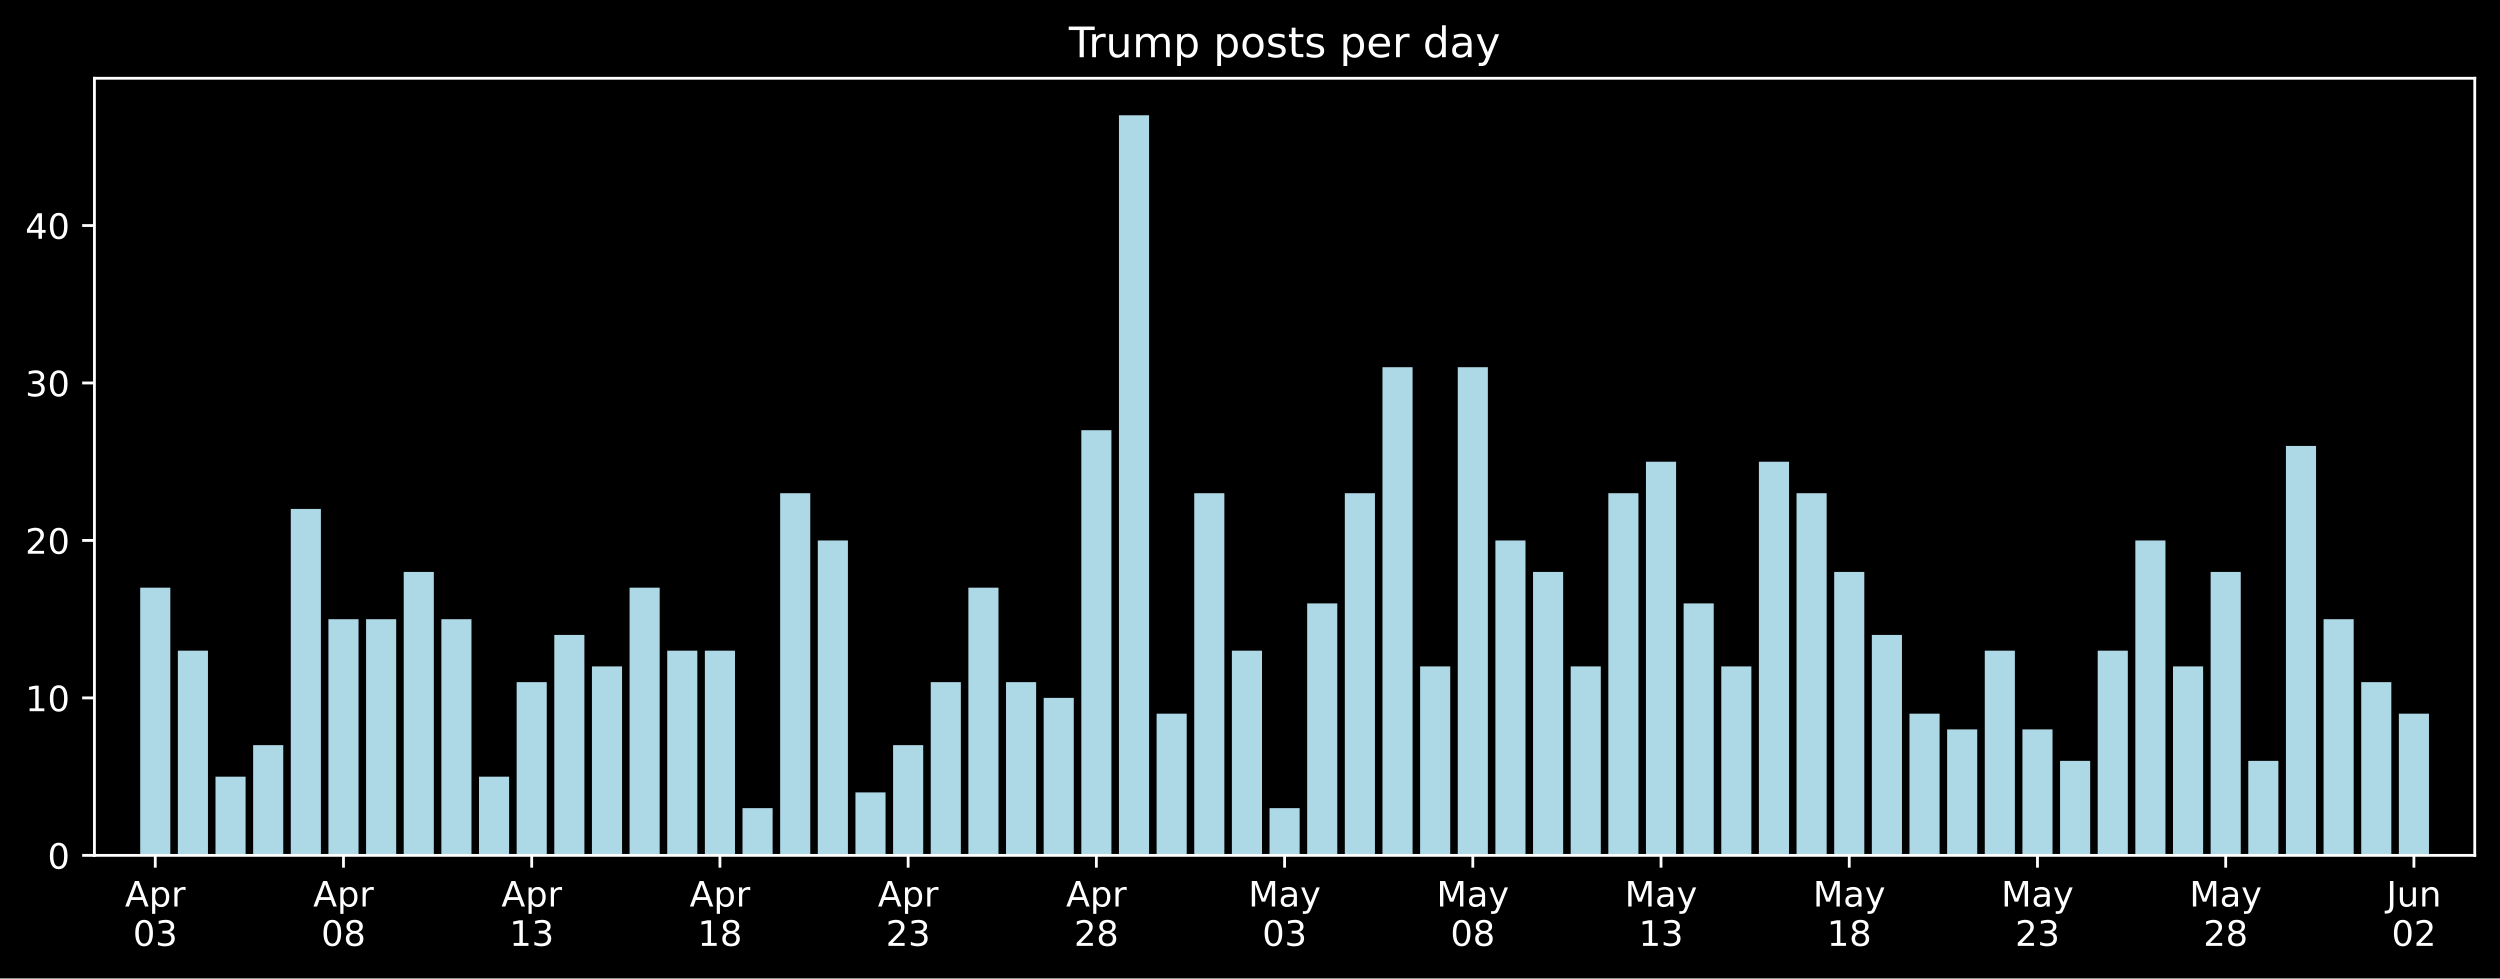
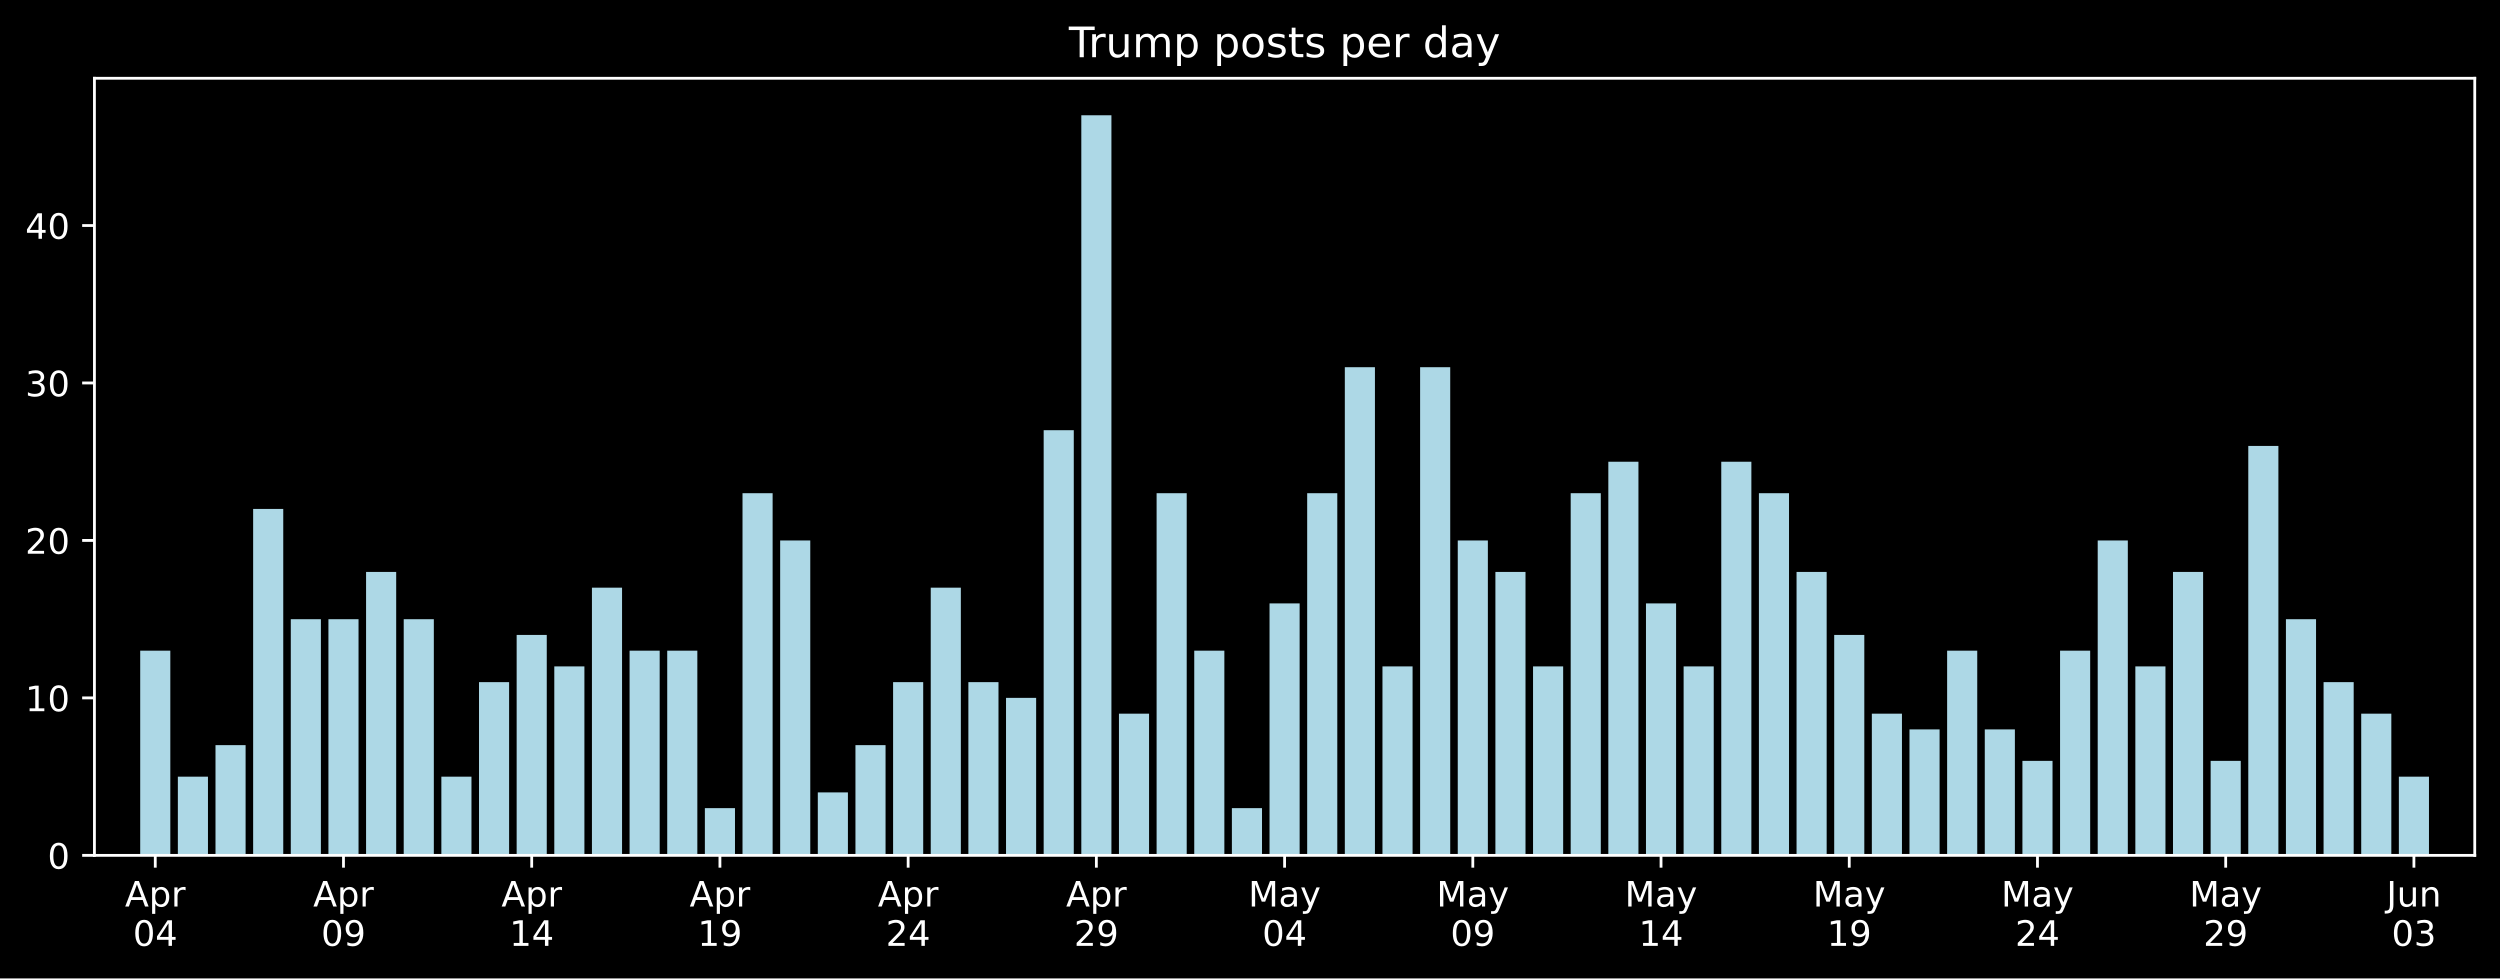
<svg xmlns="http://www.w3.org/2000/svg" xmlns:xlink="http://www.w3.org/1999/xlink" width="712.835pt" height="278.97pt" viewBox="0 0 712.835 278.97" version="1.1">
  <defs>
    <style type="text/css">*{stroke-linejoin: round; stroke-linecap: butt}</style>
  </defs>
  <g id="figure_1">
    <g id="patch_1">
      <path d="M 0 278.97  L 712.835 278.97  L 712.835 0  L 0 0  z " />
    </g>
    <g id="axes_1">
      <g id="patch_2">
        <path d="M 26.925 243.894  L 705.635 243.894  L 705.635 22.318  L 26.925 22.318  z " />
      </g>
      <g id="patch_3">
-         <path d="M 39.977 243.894  L 48.564 243.894  L 48.564 167.566  L 39.977 167.566  z " clip-path="url(#p689414c36e)" style="fill: #add8e6" />
+         <path d="M 39.977 243.894  L 48.564 243.894  L 48.564 185.526  L 39.977 185.526  z " clip-path="url(#p6c04138fc2)" style="fill: #add8e6" />
      </g>
      <g id="patch_4">
-         <path d="M 50.711 243.894  L 59.298 243.894  L 59.298 185.526  L 50.711 185.526  z " clip-path="url(#p689414c36e)" style="fill: #add8e6" />
+         <path d="M 50.711 243.894  L 59.298 243.894  L 59.298 221.445  L 50.711 221.445  z " clip-path="url(#p6c04138fc2)" style="fill: #add8e6" />
      </g>
      <g id="patch_5">
-         <path d="M 61.444 243.894  L 70.031 243.894  L 70.031 221.445  L 61.444 221.445  z " clip-path="url(#p689414c36e)" style="fill: #add8e6" />
+         <path d="M 61.444 243.894  L 70.031 243.894  L 70.031 212.465  L 61.444 212.465  z " clip-path="url(#p6c04138fc2)" style="fill: #add8e6" />
      </g>
      <g id="patch_6">
-         <path d="M 72.178 243.894  L 80.765 243.894  L 80.765 212.465  L 72.178 212.465  z " clip-path="url(#p689414c36e)" style="fill: #add8e6" />
+         <path d="M 72.178 243.894  L 80.765 243.894  L 80.765 145.117  L 72.178 145.117  z " clip-path="url(#p6c04138fc2)" style="fill: #add8e6" />
      </g>
      <g id="patch_7">
-         <path d="M 82.912 243.894  L 91.499 243.894  L 91.499 145.117  L 82.912 145.117  z " clip-path="url(#p689414c36e)" style="fill: #add8e6" />
+         <path d="M 82.912 243.894  L 91.499 243.894  L 91.499 176.546  L 82.912 176.546  z " clip-path="url(#p6c04138fc2)" style="fill: #add8e6" />
      </g>
      <g id="patch_8">
-         <path d="M 93.645 243.894  L 102.232 243.894  L 102.232 176.546  L 93.645 176.546  z " clip-path="url(#p689414c36e)" style="fill: #add8e6" />
+         <path d="M 93.645 243.894  L 102.232 243.894  L 102.232 176.546  L 93.645 176.546  z " clip-path="url(#p6c04138fc2)" style="fill: #add8e6" />
      </g>
      <g id="patch_9">
-         <path d="M 104.379 243.894  L 112.966 243.894  L 112.966 176.546  L 104.379 176.546  z " clip-path="url(#p689414c36e)" style="fill: #add8e6" />
+         <path d="M 104.379 243.894  L 112.966 243.894  L 112.966 163.076  L 104.379 163.076  z " clip-path="url(#p6c04138fc2)" style="fill: #add8e6" />
      </g>
      <g id="patch_10">
-         <path d="M 115.113 243.894  L 123.7 243.894  L 123.7 163.076  L 115.113 163.076  z " clip-path="url(#p689414c36e)" style="fill: #add8e6" />
+         <path d="M 115.113 243.894  L 123.7 243.894  L 123.7 176.546  L 115.113 176.546  z " clip-path="url(#p6c04138fc2)" style="fill: #add8e6" />
      </g>
      <g id="patch_11">
-         <path d="M 125.846 243.894  L 134.433 243.894  L 134.433 176.546  L 125.846 176.546  z " clip-path="url(#p689414c36e)" style="fill: #add8e6" />
+         <path d="M 125.846 243.894  L 134.433 243.894  L 134.433 221.445  L 125.846 221.445  z " clip-path="url(#p6c04138fc2)" style="fill: #add8e6" />
      </g>
      <g id="patch_12">
-         <path d="M 136.58 243.894  L 145.167 243.894  L 145.167 221.445  L 136.58 221.445  z " clip-path="url(#p689414c36e)" style="fill: #add8e6" />
+         <path d="M 136.58 243.894  L 145.167 243.894  L 145.167 194.505  L 136.58 194.505  z " clip-path="url(#p6c04138fc2)" style="fill: #add8e6" />
      </g>
      <g id="patch_13">
-         <path d="M 147.314 243.894  L 155.901 243.894  L 155.901 194.505  L 147.314 194.505  z " clip-path="url(#p689414c36e)" style="fill: #add8e6" />
+         <path d="M 147.314 243.894  L 155.901 243.894  L 155.901 181.036  L 147.314 181.036  z " clip-path="url(#p6c04138fc2)" style="fill: #add8e6" />
      </g>
      <g id="patch_14">
-         <path d="M 158.047 243.894  L 166.634 243.894  L 166.634 181.036  L 158.047 181.036  z " clip-path="url(#p689414c36e)" style="fill: #add8e6" />
+         <path d="M 158.047 243.894  L 166.634 243.894  L 166.634 190.015  L 158.047 190.015  z " clip-path="url(#p6c04138fc2)" style="fill: #add8e6" />
      </g>
      <g id="patch_15">
-         <path d="M 168.781 243.894  L 177.368 243.894  L 177.368 190.015  L 168.781 190.015  z " clip-path="url(#p689414c36e)" style="fill: #add8e6" />
+         <path d="M 168.781 243.894  L 177.368 243.894  L 177.368 167.566  L 168.781 167.566  z " clip-path="url(#p6c04138fc2)" style="fill: #add8e6" />
      </g>
      <g id="patch_16">
-         <path d="M 179.515 243.894  L 188.101 243.894  L 188.101 167.566  L 179.515 167.566  z " clip-path="url(#p689414c36e)" style="fill: #add8e6" />
+         <path d="M 179.515 243.894  L 188.101 243.894  L 188.101 185.526  L 179.515 185.526  z " clip-path="url(#p6c04138fc2)" style="fill: #add8e6" />
      </g>
      <g id="patch_17">
-         <path d="M 190.248 243.894  L 198.835 243.894  L 198.835 185.526  L 190.248 185.526  z " clip-path="url(#p689414c36e)" style="fill: #add8e6" />
+         <path d="M 190.248 243.894  L 198.835 243.894  L 198.835 185.526  L 190.248 185.526  z " clip-path="url(#p6c04138fc2)" style="fill: #add8e6" />
      </g>
      <g id="patch_18">
-         <path d="M 200.982 243.894  L 209.569 243.894  L 209.569 185.526  L 200.982 185.526  z " clip-path="url(#p689414c36e)" style="fill: #add8e6" />
+         <path d="M 200.982 243.894  L 209.569 243.894  L 209.569 230.424  L 200.982 230.424  z " clip-path="url(#p6c04138fc2)" style="fill: #add8e6" />
      </g>
      <g id="patch_19">
-         <path d="M 211.715 243.894  L 220.302 243.894  L 220.302 230.424  L 211.715 230.424  z " clip-path="url(#p689414c36e)" style="fill: #add8e6" />
+         <path d="M 211.715 243.894  L 220.302 243.894  L 220.302 140.627  L 211.715 140.627  z " clip-path="url(#p6c04138fc2)" style="fill: #add8e6" />
      </g>
      <g id="patch_20">
-         <path d="M 222.449 243.894  L 231.036 243.894  L 231.036 140.627  L 222.449 140.627  z " clip-path="url(#p689414c36e)" style="fill: #add8e6" />
+         <path d="M 222.449 243.894  L 231.036 243.894  L 231.036 154.096  L 222.449 154.096  z " clip-path="url(#p6c04138fc2)" style="fill: #add8e6" />
      </g>
      <g id="patch_21">
-         <path d="M 233.183 243.894  L 241.77 243.894  L 241.77 154.096  L 233.183 154.096  z " clip-path="url(#p689414c36e)" style="fill: #add8e6" />
+         <path d="M 233.183 243.894  L 241.77 243.894  L 241.77 225.935  L 233.183 225.935  z " clip-path="url(#p6c04138fc2)" style="fill: #add8e6" />
      </g>
      <g id="patch_22">
-         <path d="M 243.916 243.894  L 252.503 243.894  L 252.503 225.935  L 243.916 225.935  z " clip-path="url(#p689414c36e)" style="fill: #add8e6" />
+         <path d="M 243.916 243.894  L 252.503 243.894  L 252.503 212.465  L 243.916 212.465  z " clip-path="url(#p6c04138fc2)" style="fill: #add8e6" />
      </g>
      <g id="patch_23">
-         <path d="M 254.65 243.894  L 263.237 243.894  L 263.237 212.465  L 254.65 212.465  z " clip-path="url(#p689414c36e)" style="fill: #add8e6" />
+         <path d="M 254.65 243.894  L 263.237 243.894  L 263.237 194.505  L 254.65 194.505  z " clip-path="url(#p6c04138fc2)" style="fill: #add8e6" />
      </g>
      <g id="patch_24">
-         <path d="M 265.384 243.894  L 273.971 243.894  L 273.971 194.505  L 265.384 194.505  z " clip-path="url(#p689414c36e)" style="fill: #add8e6" />
+         <path d="M 265.384 243.894  L 273.971 243.894  L 273.971 167.566  L 265.384 167.566  z " clip-path="url(#p6c04138fc2)" style="fill: #add8e6" />
      </g>
      <g id="patch_25">
-         <path d="M 276.117 243.894  L 284.704 243.894  L 284.704 167.566  L 276.117 167.566  z " clip-path="url(#p689414c36e)" style="fill: #add8e6" />
+         <path d="M 276.117 243.894  L 284.704 243.894  L 284.704 194.505  L 276.117 194.505  z " clip-path="url(#p6c04138fc2)" style="fill: #add8e6" />
      </g>
      <g id="patch_26">
-         <path d="M 286.851 243.894  L 295.438 243.894  L 295.438 194.505  L 286.851 194.505  z " clip-path="url(#p689414c36e)" style="fill: #add8e6" />
+         <path d="M 286.851 243.894  L 295.438 243.894  L 295.438 198.995  L 286.851 198.995  z " clip-path="url(#p6c04138fc2)" style="fill: #add8e6" />
      </g>
      <g id="patch_27">
-         <path d="M 297.585 243.894  L 306.172 243.894  L 306.172 198.995  L 297.585 198.995  z " clip-path="url(#p689414c36e)" style="fill: #add8e6" />
+         <path d="M 297.585 243.894  L 306.172 243.894  L 306.172 122.667  L 297.585 122.667  z " clip-path="url(#p6c04138fc2)" style="fill: #add8e6" />
      </g>
      <g id="patch_28">
-         <path d="M 308.318 243.894  L 316.905 243.894  L 316.905 122.667  L 308.318 122.667  z " clip-path="url(#p689414c36e)" style="fill: #add8e6" />
+         <path d="M 308.318 243.894  L 316.905 243.894  L 316.905 32.869  L 308.318 32.869  z " clip-path="url(#p6c04138fc2)" style="fill: #add8e6" />
      </g>
      <g id="patch_29">
-         <path d="M 319.052 243.894  L 327.639 243.894  L 327.639 32.869  L 319.052 32.869  z " clip-path="url(#p689414c36e)" style="fill: #add8e6" />
+         <path d="M 319.052 243.894  L 327.639 243.894  L 327.639 203.485  L 319.052 203.485  z " clip-path="url(#p6c04138fc2)" style="fill: #add8e6" />
      </g>
      <g id="patch_30">
-         <path d="M 329.786 243.894  L 338.373 243.894  L 338.373 203.485  L 329.786 203.485  z " clip-path="url(#p689414c36e)" style="fill: #add8e6" />
+         <path d="M 329.786 243.894  L 338.373 243.894  L 338.373 140.627  L 329.786 140.627  z " clip-path="url(#p6c04138fc2)" style="fill: #add8e6" />
      </g>
      <g id="patch_31">
-         <path d="M 340.519 243.894  L 349.106 243.894  L 349.106 140.627  L 340.519 140.627  z " clip-path="url(#p689414c36e)" style="fill: #add8e6" />
+         <path d="M 340.519 243.894  L 349.106 243.894  L 349.106 185.526  L 340.519 185.526  z " clip-path="url(#p6c04138fc2)" style="fill: #add8e6" />
      </g>
      <g id="patch_32">
-         <path d="M 351.253 243.894  L 359.84 243.894  L 359.84 185.526  L 351.253 185.526  z " clip-path="url(#p689414c36e)" style="fill: #add8e6" />
+         <path d="M 351.253 243.894  L 359.84 243.894  L 359.84 230.424  L 351.253 230.424  z " clip-path="url(#p6c04138fc2)" style="fill: #add8e6" />
      </g>
      <g id="patch_33">
-         <path d="M 361.987 243.894  L 370.573 243.894  L 370.573 230.424  L 361.987 230.424  z " clip-path="url(#p689414c36e)" style="fill: #add8e6" />
+         <path d="M 361.987 243.894  L 370.573 243.894  L 370.573 172.056  L 361.987 172.056  z " clip-path="url(#p6c04138fc2)" style="fill: #add8e6" />
      </g>
      <g id="patch_34">
-         <path d="M 372.72 243.894  L 381.307 243.894  L 381.307 172.056  L 372.72 172.056  z " clip-path="url(#p689414c36e)" style="fill: #add8e6" />
+         <path d="M 372.72 243.894  L 381.307 243.894  L 381.307 140.627  L 372.72 140.627  z " clip-path="url(#p6c04138fc2)" style="fill: #add8e6" />
      </g>
      <g id="patch_35">
-         <path d="M 383.454 243.894  L 392.041 243.894  L 392.041 140.627  L 383.454 140.627  z " clip-path="url(#p689414c36e)" style="fill: #add8e6" />
+         <path d="M 383.454 243.894  L 392.041 243.894  L 392.041 104.708  L 383.454 104.708  z " clip-path="url(#p6c04138fc2)" style="fill: #add8e6" />
      </g>
      <g id="patch_36">
-         <path d="M 394.187 243.894  L 402.774 243.894  L 402.774 104.708  L 394.187 104.708  z " clip-path="url(#p689414c36e)" style="fill: #add8e6" />
+         <path d="M 394.187 243.894  L 402.774 243.894  L 402.774 190.015  L 394.187 190.015  z " clip-path="url(#p6c04138fc2)" style="fill: #add8e6" />
      </g>
      <g id="patch_37">
-         <path d="M 404.921 243.894  L 413.508 243.894  L 413.508 190.015  L 404.921 190.015  z " clip-path="url(#p689414c36e)" style="fill: #add8e6" />
+         <path d="M 404.921 243.894  L 413.508 243.894  L 413.508 104.708  L 404.921 104.708  z " clip-path="url(#p6c04138fc2)" style="fill: #add8e6" />
      </g>
      <g id="patch_38">
-         <path d="M 415.655 243.894  L 424.242 243.894  L 424.242 104.708  L 415.655 104.708  z " clip-path="url(#p689414c36e)" style="fill: #add8e6" />
+         <path d="M 415.655 243.894  L 424.242 243.894  L 424.242 154.096  L 415.655 154.096  z " clip-path="url(#p6c04138fc2)" style="fill: #add8e6" />
      </g>
      <g id="patch_39">
-         <path d="M 426.388 243.894  L 434.975 243.894  L 434.975 154.096  L 426.388 154.096  z " clip-path="url(#p689414c36e)" style="fill: #add8e6" />
+         <path d="M 426.388 243.894  L 434.975 243.894  L 434.975 163.076  L 426.388 163.076  z " clip-path="url(#p6c04138fc2)" style="fill: #add8e6" />
      </g>
      <g id="patch_40">
-         <path d="M 437.122 243.894  L 445.709 243.894  L 445.709 163.076  L 437.122 163.076  z " clip-path="url(#p689414c36e)" style="fill: #add8e6" />
+         <path d="M 437.122 243.894  L 445.709 243.894  L 445.709 190.015  L 437.122 190.015  z " clip-path="url(#p6c04138fc2)" style="fill: #add8e6" />
      </g>
      <g id="patch_41">
-         <path d="M 447.856 243.894  L 456.443 243.894  L 456.443 190.015  L 447.856 190.015  z " clip-path="url(#p689414c36e)" style="fill: #add8e6" />
+         <path d="M 447.856 243.894  L 456.443 243.894  L 456.443 140.627  L 447.856 140.627  z " clip-path="url(#p6c04138fc2)" style="fill: #add8e6" />
      </g>
      <g id="patch_42">
-         <path d="M 458.589 243.894  L 467.176 243.894  L 467.176 140.627  L 458.589 140.627  z " clip-path="url(#p689414c36e)" style="fill: #add8e6" />
+         <path d="M 458.589 243.894  L 467.176 243.894  L 467.176 131.647  L 458.589 131.647  z " clip-path="url(#p6c04138fc2)" style="fill: #add8e6" />
      </g>
      <g id="patch_43">
-         <path d="M 469.323 243.894  L 477.91 243.894  L 477.91 131.647  L 469.323 131.647  z " clip-path="url(#p689414c36e)" style="fill: #add8e6" />
+         <path d="M 469.323 243.894  L 477.91 243.894  L 477.91 172.056  L 469.323 172.056  z " clip-path="url(#p6c04138fc2)" style="fill: #add8e6" />
      </g>
      <g id="patch_44">
-         <path d="M 480.057 243.894  L 488.644 243.894  L 488.644 172.056  L 480.057 172.056  z " clip-path="url(#p689414c36e)" style="fill: #add8e6" />
+         <path d="M 480.057 243.894  L 488.644 243.894  L 488.644 190.015  L 480.057 190.015  z " clip-path="url(#p6c04138fc2)" style="fill: #add8e6" />
      </g>
      <g id="patch_45">
-         <path d="M 490.79 243.894  L 499.377 243.894  L 499.377 190.015  L 490.79 190.015  z " clip-path="url(#p689414c36e)" style="fill: #add8e6" />
+         <path d="M 490.79 243.894  L 499.377 243.894  L 499.377 131.647  L 490.79 131.647  z " clip-path="url(#p6c04138fc2)" style="fill: #add8e6" />
      </g>
      <g id="patch_46">
-         <path d="M 501.524 243.894  L 510.111 243.894  L 510.111 131.647  L 501.524 131.647  z " clip-path="url(#p689414c36e)" style="fill: #add8e6" />
+         <path d="M 501.524 243.894  L 510.111 243.894  L 510.111 140.627  L 501.524 140.627  z " clip-path="url(#p6c04138fc2)" style="fill: #add8e6" />
      </g>
      <g id="patch_47">
-         <path d="M 512.258 243.894  L 520.845 243.894  L 520.845 140.627  L 512.258 140.627  z " clip-path="url(#p689414c36e)" style="fill: #add8e6" />
+         <path d="M 512.258 243.894  L 520.845 243.894  L 520.845 163.076  L 512.258 163.076  z " clip-path="url(#p6c04138fc2)" style="fill: #add8e6" />
      </g>
      <g id="patch_48">
-         <path d="M 522.991 243.894  L 531.578 243.894  L 531.578 163.076  L 522.991 163.076  z " clip-path="url(#p689414c36e)" style="fill: #add8e6" />
+         <path d="M 522.991 243.894  L 531.578 243.894  L 531.578 181.036  L 522.991 181.036  z " clip-path="url(#p6c04138fc2)" style="fill: #add8e6" />
      </g>
      <g id="patch_49">
-         <path d="M 533.725 243.894  L 542.312 243.894  L 542.312 181.036  L 533.725 181.036  z " clip-path="url(#p689414c36e)" style="fill: #add8e6" />
+         <path d="M 533.725 243.894  L 542.312 243.894  L 542.312 203.485  L 533.725 203.485  z " clip-path="url(#p6c04138fc2)" style="fill: #add8e6" />
      </g>
      <g id="patch_50">
-         <path d="M 544.459 243.894  L 553.045 243.894  L 553.045 203.485  L 544.459 203.485  z " clip-path="url(#p689414c36e)" style="fill: #add8e6" />
+         <path d="M 544.459 243.894  L 553.045 243.894  L 553.045 207.975  L 544.459 207.975  z " clip-path="url(#p6c04138fc2)" style="fill: #add8e6" />
      </g>
      <g id="patch_51">
-         <path d="M 555.192 243.894  L 563.779 243.894  L 563.779 207.975  L 555.192 207.975  z " clip-path="url(#p689414c36e)" style="fill: #add8e6" />
+         <path d="M 555.192 243.894  L 563.779 243.894  L 563.779 185.526  L 555.192 185.526  z " clip-path="url(#p6c04138fc2)" style="fill: #add8e6" />
      </g>
      <g id="patch_52">
-         <path d="M 565.926 243.894  L 574.513 243.894  L 574.513 185.526  L 565.926 185.526  z " clip-path="url(#p689414c36e)" style="fill: #add8e6" />
+         <path d="M 565.926 243.894  L 574.513 243.894  L 574.513 207.975  L 565.926 207.975  z " clip-path="url(#p6c04138fc2)" style="fill: #add8e6" />
      </g>
      <g id="patch_53">
-         <path d="M 576.659 243.894  L 585.246 243.894  L 585.246 207.975  L 576.659 207.975  z " clip-path="url(#p689414c36e)" style="fill: #add8e6" />
+         <path d="M 576.659 243.894  L 585.246 243.894  L 585.246 216.955  L 576.659 216.955  z " clip-path="url(#p6c04138fc2)" style="fill: #add8e6" />
      </g>
      <g id="patch_54">
-         <path d="M 587.393 243.894  L 595.98 243.894  L 595.98 216.955  L 587.393 216.955  z " clip-path="url(#p689414c36e)" style="fill: #add8e6" />
+         <path d="M 587.393 243.894  L 595.98 243.894  L 595.98 185.526  L 587.393 185.526  z " clip-path="url(#p6c04138fc2)" style="fill: #add8e6" />
      </g>
      <g id="patch_55">
-         <path d="M 598.127 243.894  L 606.714 243.894  L 606.714 185.526  L 598.127 185.526  z " clip-path="url(#p689414c36e)" style="fill: #add8e6" />
+         <path d="M 598.127 243.894  L 606.714 243.894  L 606.714 154.096  L 598.127 154.096  z " clip-path="url(#p6c04138fc2)" style="fill: #add8e6" />
      </g>
      <g id="patch_56">
-         <path d="M 608.86 243.894  L 617.447 243.894  L 617.447 154.096  L 608.86 154.096  z " clip-path="url(#p689414c36e)" style="fill: #add8e6" />
+         <path d="M 608.86 243.894  L 617.447 243.894  L 617.447 190.015  L 608.86 190.015  z " clip-path="url(#p6c04138fc2)" style="fill: #add8e6" />
      </g>
      <g id="patch_57">
-         <path d="M 619.594 243.894  L 628.181 243.894  L 628.181 190.015  L 619.594 190.015  z " clip-path="url(#p689414c36e)" style="fill: #add8e6" />
+         <path d="M 619.594 243.894  L 628.181 243.894  L 628.181 163.076  L 619.594 163.076  z " clip-path="url(#p6c04138fc2)" style="fill: #add8e6" />
      </g>
      <g id="patch_58">
-         <path d="M 630.328 243.894  L 638.915 243.894  L 638.915 163.076  L 630.328 163.076  z " clip-path="url(#p689414c36e)" style="fill: #add8e6" />
+         <path d="M 630.328 243.894  L 638.915 243.894  L 638.915 216.955  L 630.328 216.955  z " clip-path="url(#p6c04138fc2)" style="fill: #add8e6" />
      </g>
      <g id="patch_59">
-         <path d="M 641.061 243.894  L 649.648 243.894  L 649.648 216.955  L 641.061 216.955  z " clip-path="url(#p689414c36e)" style="fill: #add8e6" />
+         <path d="M 641.061 243.894  L 649.648 243.894  L 649.648 127.157  L 641.061 127.157  z " clip-path="url(#p6c04138fc2)" style="fill: #add8e6" />
      </g>
      <g id="patch_60">
-         <path d="M 651.795 243.894  L 660.382 243.894  L 660.382 127.157  L 651.795 127.157  z " clip-path="url(#p689414c36e)" style="fill: #add8e6" />
+         <path d="M 651.795 243.894  L 660.382 243.894  L 660.382 176.546  L 651.795 176.546  z " clip-path="url(#p6c04138fc2)" style="fill: #add8e6" />
      </g>
      <g id="patch_61">
-         <path d="M 662.529 243.894  L 671.116 243.894  L 671.116 176.546  L 662.529 176.546  z " clip-path="url(#p689414c36e)" style="fill: #add8e6" />
+         <path d="M 662.529 243.894  L 671.116 243.894  L 671.116 194.505  L 662.529 194.505  z " clip-path="url(#p6c04138fc2)" style="fill: #add8e6" />
      </g>
      <g id="patch_62">
-         <path d="M 673.262 243.894  L 681.849 243.894  L 681.849 194.505  L 673.262 194.505  z " clip-path="url(#p689414c36e)" style="fill: #add8e6" />
+         <path d="M 673.262 243.894  L 681.849 243.894  L 681.849 203.485  L 673.262 203.485  z " clip-path="url(#p6c04138fc2)" style="fill: #add8e6" />
      </g>
      <g id="patch_63">
-         <path d="M 683.996 243.894  L 692.583 243.894  L 692.583 203.485  L 683.996 203.485  z " clip-path="url(#p689414c36e)" style="fill: #add8e6" />
+         <path d="M 683.996 243.894  L 692.583 243.894  L 692.583 221.445  L 683.996 221.445  z " clip-path="url(#p6c04138fc2)" style="fill: #add8e6" />
      </g>
      <g id="matplotlib.axis_1">
        <g id="xtick_1">
          <g id="line2d_1">
            <defs>
-               <path id="m089324a2d5" d="M 0 0  L 0 3.5  " style="stroke: #ffffff; stroke-width: 0.8" />
+               <path id="mab66b457e0" d="M 0 0  L 0 3.5  " style="stroke: #ffffff; stroke-width: 0.8" />
            </defs>
            <g>
-               <use xlink:href="#m089324a2d5" x="44.271" y="243.894" style="fill: #ffffff; stroke: #ffffff; stroke-width: 0.8" />
+               <use xlink:href="#mab66b457e0" x="44.271" y="243.894" style="fill: #ffffff; stroke: #ffffff; stroke-width: 0.8" />
            </g>
          </g>
          <g id="text_1">
            <g style="fill: #ffffff" transform="translate(35.62057 258.4926) scale(0.1 -0.1)">
              <defs>
                <path id="DejaVuSans-41" d="M 2188 4044  L 1331 1722  L 3047 1722  L 2188 4044  z M 1831 4666  L 2547 4666  L 4325 0  L 3669 0  L 3244 1197  L 1141 1197  L 716 0  L 50 0  L 1831 4666  z " transform="scale(0.015625)" />
                <path id="DejaVuSans-70" d="M 1159 525  L 1159 -1331  L 581 -1331  L 581 3500  L 1159 3500  L 1159 2969  Q 1341 3281 1617 3432  Q 1894 3584 2278 3584  Q 2916 3584 3314 3078  Q 3713 2572 3713 1747  Q 3713 922 3314 415  Q 2916 -91 2278 -91  Q 1894 -91 1617 61  Q 1341 213 1159 525  z M 3116 1747  Q 3116 2381 2855 2742  Q 2594 3103 2138 3103  Q 1681 3103 1420 2742  Q 1159 2381 1159 1747  Q 1159 1113 1420 752  Q 1681 391 2138 391  Q 2594 391 2855 752  Q 3116 1113 3116 1747  z " transform="scale(0.015625)" />
                <path id="DejaVuSans-72" d="M 2631 2963  Q 2534 3019 2420 3045  Q 2306 3072 2169 3072  Q 1681 3072 1420 2755  Q 1159 2438 1159 1844  L 1159 0  L 581 0  L 581 3500  L 1159 3500  L 1159 2956  Q 1341 3275 1631 3429  Q 1922 3584 2338 3584  Q 2397 3584 2469 3576  Q 2541 3569 2628 3553  L 2631 2963  z " transform="scale(0.015625)" />
              </defs>
              <use xlink:href="#DejaVuSans-41" />
              <use xlink:href="#DejaVuSans-70" x="68.408" />
              <use xlink:href="#DejaVuSans-72" x="131.885" />
            </g>
            <g style="fill: #ffffff" transform="translate(37.90807 269.6904) scale(0.1 -0.1)">
              <defs>
                <path id="DejaVuSans-30" d="M 2034 4250  Q 1547 4250 1301 3770  Q 1056 3291 1056 2328  Q 1056 1369 1301 889  Q 1547 409 2034 409  Q 2525 409 2770 889  Q 3016 1369 3016 2328  Q 3016 3291 2770 3770  Q 2525 4250 2034 4250  z M 2034 4750  Q 2819 4750 3233 4129  Q 3647 3509 3647 2328  Q 3647 1150 3233 529  Q 2819 -91 2034 -91  Q 1250 -91 836 529  Q 422 1150 422 2328  Q 422 3509 836 4129  Q 1250 4750 2034 4750  z " transform="scale(0.015625)" />
-                 <path id="DejaVuSans-33" d="M 2597 2516  Q 3050 2419 3304 2112  Q 3559 1806 3559 1356  Q 3559 666 3084 287  Q 2609 -91 1734 -91  Q 1441 -91 1130 -33  Q 819 25 488 141  L 488 750  Q 750 597 1062 519  Q 1375 441 1716 441  Q 2309 441 2620 675  Q 2931 909 2931 1356  Q 2931 1769 2642 2001  Q 2353 2234 1838 2234  L 1294 2234  L 1294 2753  L 1863 2753  Q 2328 2753 2575 2939  Q 2822 3125 2822 3475  Q 2822 3834 2567 4026  Q 2313 4219 1838 4219  Q 1578 4219 1281 4162  Q 984 4106 628 3988  L 628 4550  Q 988 4650 1302 4700  Q 1616 4750 1894 4750  Q 2613 4750 3031 4423  Q 3450 4097 3450 3541  Q 3450 3153 3228 2886  Q 3006 2619 2597 2516  z " transform="scale(0.015625)" />
+                 <path id="DejaVuSans-34" d="M 2419 4116  L 825 1625  L 2419 1625  L 2419 4116  z M 2253 4666  L 3047 4666  L 3047 1625  L 3713 1625  L 3713 1100  L 3047 1100  L 3047 0  L 2419 0  L 2419 1100  L 313 1100  L 313 1709  L 2253 4666  z " transform="scale(0.015625)" />
              </defs>
              <use xlink:href="#DejaVuSans-30" />
-               <use xlink:href="#DejaVuSans-33" x="63.623" />
+               <use xlink:href="#DejaVuSans-34" x="63.623" />
            </g>
          </g>
        </g>
        <g id="xtick_2">
          <g id="line2d_2">
            <g>
-               <use xlink:href="#m089324a2d5" x="97.939" y="243.894" style="fill: #ffffff; stroke: #ffffff; stroke-width: 0.8" />
+               <use xlink:href="#mab66b457e0" x="97.939" y="243.894" style="fill: #ffffff; stroke: #ffffff; stroke-width: 0.8" />
            </g>
          </g>
          <g id="text_2">
            <g style="fill: #ffffff" transform="translate(89.28881 258.4926) scale(0.1 -0.1)">
              <use xlink:href="#DejaVuSans-41" />
              <use xlink:href="#DejaVuSans-70" x="68.408" />
              <use xlink:href="#DejaVuSans-72" x="131.885" />
            </g>
            <g style="fill: #ffffff" transform="translate(91.57631 269.6904) scale(0.1 -0.1)">
              <defs>
-                 <path id="DejaVuSans-38" d="M 2034 2216  Q 1584 2216 1326 1975  Q 1069 1734 1069 1313  Q 1069 891 1326 650  Q 1584 409 2034 409  Q 2484 409 2743 651  Q 3003 894 3003 1313  Q 3003 1734 2745 1975  Q 2488 2216 2034 2216  z M 1403 2484  Q 997 2584 770 2862  Q 544 3141 544 3541  Q 544 4100 942 4425  Q 1341 4750 2034 4750  Q 2731 4750 3128 4425  Q 3525 4100 3525 3541  Q 3525 3141 3298 2862  Q 3072 2584 2669 2484  Q 3125 2378 3379 2068  Q 3634 1759 3634 1313  Q 3634 634 3220 271  Q 2806 -91 2034 -91  Q 1263 -91 848 271  Q 434 634 434 1313  Q 434 1759 690 2068  Q 947 2378 1403 2484  z M 1172 3481  Q 1172 3119 1398 2916  Q 1625 2713 2034 2713  Q 2441 2713 2670 2916  Q 2900 3119 2900 3481  Q 2900 3844 2670 4047  Q 2441 4250 2034 4250  Q 1625 4250 1398 4047  Q 1172 3844 1172 3481  z " transform="scale(0.015625)" />
+                 <path id="DejaVuSans-39" d="M 703 97  L 703 672  Q 941 559 1184 500  Q 1428 441 1663 441  Q 2288 441 2617 861  Q 2947 1281 2994 2138  Q 2813 1869 2534 1725  Q 2256 1581 1919 1581  Q 1219 1581 811 2004  Q 403 2428 403 3163  Q 403 3881 828 4315  Q 1253 4750 1959 4750  Q 2769 4750 3195 4129  Q 3622 3509 3622 2328  Q 3622 1225 3098 567  Q 2575 -91 1691 -91  Q 1453 -91 1209 -44  Q 966 3 703 97  z M 1959 2075  Q 2384 2075 2632 2365  Q 2881 2656 2881 3163  Q 2881 3666 2632 3958  Q 2384 4250 1959 4250  Q 1534 4250 1286 3958  Q 1038 3666 1038 3163  Q 1038 2656 1286 2365  Q 1534 2075 1959 2075  z " transform="scale(0.015625)" />
              </defs>
              <use xlink:href="#DejaVuSans-30" />
-               <use xlink:href="#DejaVuSans-38" x="63.623" />
+               <use xlink:href="#DejaVuSans-39" x="63.623" />
            </g>
          </g>
        </g>
        <g id="xtick_3">
          <g id="line2d_3">
            <g>
-               <use xlink:href="#m089324a2d5" x="151.607" y="243.894" style="fill: #ffffff; stroke: #ffffff; stroke-width: 0.8" />
+               <use xlink:href="#mab66b457e0" x="151.607" y="243.894" style="fill: #ffffff; stroke: #ffffff; stroke-width: 0.8" />
            </g>
          </g>
          <g id="text_3">
            <g style="fill: #ffffff" transform="translate(142.9571 258.4926) scale(0.1 -0.1)">
              <use xlink:href="#DejaVuSans-41" />
              <use xlink:href="#DejaVuSans-70" x="68.408" />
              <use xlink:href="#DejaVuSans-72" x="131.885" />
            </g>
            <g style="fill: #ffffff" transform="translate(145.2446 269.6904) scale(0.1 -0.1)">
              <defs>
                <path id="DejaVuSans-31" d="M 794 531  L 1825 531  L 1825 4091  L 703 3866  L 703 4441  L 1819 4666  L 2450 4666  L 2450 531  L 3481 531  L 3481 0  L 794 0  L 794 531  z " transform="scale(0.015625)" />
              </defs>
              <use xlink:href="#DejaVuSans-31" />
-               <use xlink:href="#DejaVuSans-33" x="63.623" />
+               <use xlink:href="#DejaVuSans-34" x="63.623" />
            </g>
          </g>
        </g>
        <g id="xtick_4">
          <g id="line2d_4">
            <g>
-               <use xlink:href="#m089324a2d5" x="205.275" y="243.894" style="fill: #ffffff; stroke: #ffffff; stroke-width: 0.8" />
+               <use xlink:href="#mab66b457e0" x="205.275" y="243.894" style="fill: #ffffff; stroke: #ffffff; stroke-width: 0.8" />
            </g>
          </g>
          <g id="text_4">
            <g style="fill: #ffffff" transform="translate(196.6253 258.4926) scale(0.1 -0.1)">
              <use xlink:href="#DejaVuSans-41" />
              <use xlink:href="#DejaVuSans-70" x="68.408" />
              <use xlink:href="#DejaVuSans-72" x="131.885" />
            </g>
            <g style="fill: #ffffff" transform="translate(198.9128 269.6904) scale(0.1 -0.1)">
              <use xlink:href="#DejaVuSans-31" />
-               <use xlink:href="#DejaVuSans-38" x="63.623" />
+               <use xlink:href="#DejaVuSans-39" x="63.623" />
            </g>
          </g>
        </g>
        <g id="xtick_5">
          <g id="line2d_5">
            <g>
-               <use xlink:href="#m089324a2d5" x="258.944" y="243.894" style="fill: #ffffff; stroke: #ffffff; stroke-width: 0.8" />
+               <use xlink:href="#mab66b457e0" x="258.944" y="243.894" style="fill: #ffffff; stroke: #ffffff; stroke-width: 0.8" />
            </g>
          </g>
          <g id="text_5">
            <g style="fill: #ffffff" transform="translate(250.2935 258.4926) scale(0.1 -0.1)">
              <use xlink:href="#DejaVuSans-41" />
              <use xlink:href="#DejaVuSans-70" x="68.408" />
              <use xlink:href="#DejaVuSans-72" x="131.885" />
            </g>
            <g style="fill: #ffffff" transform="translate(252.581 269.6904) scale(0.1 -0.1)">
              <defs>
                <path id="DejaVuSans-32" d="M 1228 531  L 3431 531  L 3431 0  L 469 0  L 469 531  Q 828 903 1448 1529  Q 2069 2156 2228 2338  Q 2531 2678 2651 2914  Q 2772 3150 2772 3378  Q 2772 3750 2511 3984  Q 2250 4219 1831 4219  Q 1534 4219 1204 4116  Q 875 4013 500 3803  L 500 4441  Q 881 4594 1212 4672  Q 1544 4750 1819 4750  Q 2544 4750 2975 4387  Q 3406 4025 3406 3419  Q 3406 3131 3298 2873  Q 3191 2616 2906 2266  Q 2828 2175 2409 1742  Q 1991 1309 1228 531  z " transform="scale(0.015625)" />
              </defs>
              <use xlink:href="#DejaVuSans-32" />
-               <use xlink:href="#DejaVuSans-33" x="63.623" />
+               <use xlink:href="#DejaVuSans-34" x="63.623" />
            </g>
          </g>
        </g>
        <g id="xtick_6">
          <g id="line2d_6">
            <g>
-               <use xlink:href="#m089324a2d5" x="312.612" y="243.894" style="fill: #ffffff; stroke: #ffffff; stroke-width: 0.8" />
+               <use xlink:href="#mab66b457e0" x="312.612" y="243.894" style="fill: #ffffff; stroke: #ffffff; stroke-width: 0.8" />
            </g>
          </g>
          <g id="text_6">
            <g style="fill: #ffffff" transform="translate(303.9618 258.4926) scale(0.1 -0.1)">
              <use xlink:href="#DejaVuSans-41" />
              <use xlink:href="#DejaVuSans-70" x="68.408" />
              <use xlink:href="#DejaVuSans-72" x="131.885" />
            </g>
            <g style="fill: #ffffff" transform="translate(306.2493 269.6904) scale(0.1 -0.1)">
              <use xlink:href="#DejaVuSans-32" />
-               <use xlink:href="#DejaVuSans-38" x="63.623" />
+               <use xlink:href="#DejaVuSans-39" x="63.623" />
            </g>
          </g>
        </g>
        <g id="xtick_7">
          <g id="line2d_7">
            <g>
-               <use xlink:href="#m089324a2d5" x="366.28" y="243.894" style="fill: #ffffff; stroke: #ffffff; stroke-width: 0.8" />
+               <use xlink:href="#mab66b457e0" x="366.28" y="243.894" style="fill: #ffffff; stroke: #ffffff; stroke-width: 0.8" />
            </g>
          </g>
          <g id="text_7">
            <g style="fill: #ffffff" transform="translate(355.9425 258.4926) scale(0.1 -0.1)">
              <defs>
                <path id="DejaVuSans-4d" d="M 628 4666  L 1569 4666  L 2759 1491  L 3956 4666  L 4897 4666  L 4897 0  L 4281 0  L 4281 4097  L 3078 897  L 2444 897  L 1241 4097  L 1241 0  L 628 0  L 628 4666  z " transform="scale(0.015625)" />
                <path id="DejaVuSans-61" d="M 2194 1759  Q 1497 1759 1228 1600  Q 959 1441 959 1056  Q 959 750 1161 570  Q 1363 391 1709 391  Q 2188 391 2477 730  Q 2766 1069 2766 1631  L 2766 1759  L 2194 1759  z M 3341 1997  L 3341 0  L 2766 0  L 2766 531  Q 2569 213 2275 61  Q 1981 -91 1556 -91  Q 1019 -91 701 211  Q 384 513 384 1019  Q 384 1609 779 1909  Q 1175 2209 1959 2209  L 2766 2209  L 2766 2266  Q 2766 2663 2505 2880  Q 2244 3097 1772 3097  Q 1472 3097 1187 3025  Q 903 2953 641 2809  L 641 3341  Q 956 3463 1253 3523  Q 1550 3584 1831 3584  Q 2591 3584 2966 3190  Q 3341 2797 3341 1997  z " transform="scale(0.015625)" />
                <path id="DejaVuSans-79" d="M 2059 -325  Q 1816 -950 1584 -1140  Q 1353 -1331 966 -1331  L 506 -1331  L 506 -850  L 844 -850  Q 1081 -850 1212 -737  Q 1344 -625 1503 -206  L 1606 56  L 191 3500  L 800 3500  L 1894 763  L 2988 3500  L 3597 3500  L 2059 -325  z " transform="scale(0.015625)" />
              </defs>
              <use xlink:href="#DejaVuSans-4d" />
              <use xlink:href="#DejaVuSans-61" x="86.279" />
              <use xlink:href="#DejaVuSans-79" x="147.559" />
            </g>
            <g style="fill: #ffffff" transform="translate(359.9175 269.6904) scale(0.1 -0.1)">
              <use xlink:href="#DejaVuSans-30" />
-               <use xlink:href="#DejaVuSans-33" x="63.623" />
+               <use xlink:href="#DejaVuSans-34" x="63.623" />
            </g>
          </g>
        </g>
        <g id="xtick_8">
          <g id="line2d_8">
            <g>
-               <use xlink:href="#m089324a2d5" x="419.948" y="243.894" style="fill: #ffffff; stroke: #ffffff; stroke-width: 0.8" />
+               <use xlink:href="#mab66b457e0" x="419.948" y="243.894" style="fill: #ffffff; stroke: #ffffff; stroke-width: 0.8" />
            </g>
          </g>
          <g id="text_8">
            <g style="fill: #ffffff" transform="translate(409.6107 258.4926) scale(0.1 -0.1)">
              <use xlink:href="#DejaVuSans-4d" />
              <use xlink:href="#DejaVuSans-61" x="86.279" />
              <use xlink:href="#DejaVuSans-79" x="147.559" />
            </g>
            <g style="fill: #ffffff" transform="translate(413.5857 269.6904) scale(0.1 -0.1)">
              <use xlink:href="#DejaVuSans-30" />
-               <use xlink:href="#DejaVuSans-38" x="63.623" />
+               <use xlink:href="#DejaVuSans-39" x="63.623" />
            </g>
          </g>
        </g>
        <g id="xtick_9">
          <g id="line2d_9">
            <g>
-               <use xlink:href="#m089324a2d5" x="473.616" y="243.894" style="fill: #ffffff; stroke: #ffffff; stroke-width: 0.8" />
+               <use xlink:href="#mab66b457e0" x="473.616" y="243.894" style="fill: #ffffff; stroke: #ffffff; stroke-width: 0.8" />
            </g>
          </g>
          <g id="text_9">
            <g style="fill: #ffffff" transform="translate(463.279 258.4926) scale(0.1 -0.1)">
              <use xlink:href="#DejaVuSans-4d" />
              <use xlink:href="#DejaVuSans-61" x="86.279" />
              <use xlink:href="#DejaVuSans-79" x="147.559" />
            </g>
            <g style="fill: #ffffff" transform="translate(467.254 269.6904) scale(0.1 -0.1)">
              <use xlink:href="#DejaVuSans-31" />
-               <use xlink:href="#DejaVuSans-33" x="63.623" />
+               <use xlink:href="#DejaVuSans-34" x="63.623" />
            </g>
          </g>
        </g>
        <g id="xtick_10">
          <g id="line2d_10">
            <g>
-               <use xlink:href="#m089324a2d5" x="527.285" y="243.894" style="fill: #ffffff; stroke: #ffffff; stroke-width: 0.8" />
+               <use xlink:href="#mab66b457e0" x="527.285" y="243.894" style="fill: #ffffff; stroke: #ffffff; stroke-width: 0.8" />
            </g>
          </g>
          <g id="text_10">
            <g style="fill: #ffffff" transform="translate(516.9472 258.4926) scale(0.1 -0.1)">
              <use xlink:href="#DejaVuSans-4d" />
              <use xlink:href="#DejaVuSans-61" x="86.279" />
              <use xlink:href="#DejaVuSans-79" x="147.559" />
            </g>
            <g style="fill: #ffffff" transform="translate(520.9222 269.6904) scale(0.1 -0.1)">
              <use xlink:href="#DejaVuSans-31" />
-               <use xlink:href="#DejaVuSans-38" x="63.623" />
+               <use xlink:href="#DejaVuSans-39" x="63.623" />
            </g>
          </g>
        </g>
        <g id="xtick_11">
          <g id="line2d_11">
            <g>
-               <use xlink:href="#m089324a2d5" x="580.953" y="243.894" style="fill: #ffffff; stroke: #ffffff; stroke-width: 0.8" />
+               <use xlink:href="#mab66b457e0" x="580.953" y="243.894" style="fill: #ffffff; stroke: #ffffff; stroke-width: 0.8" />
            </g>
          </g>
          <g id="text_11">
            <g style="fill: #ffffff" transform="translate(570.6155 258.4926) scale(0.1 -0.1)">
              <use xlink:href="#DejaVuSans-4d" />
              <use xlink:href="#DejaVuSans-61" x="86.279" />
              <use xlink:href="#DejaVuSans-79" x="147.559" />
            </g>
            <g style="fill: #ffffff" transform="translate(574.5905 269.6904) scale(0.1 -0.1)">
              <use xlink:href="#DejaVuSans-32" />
-               <use xlink:href="#DejaVuSans-33" x="63.623" />
+               <use xlink:href="#DejaVuSans-34" x="63.623" />
            </g>
          </g>
        </g>
        <g id="xtick_12">
          <g id="line2d_12">
            <g>
-               <use xlink:href="#m089324a2d5" x="634.621" y="243.894" style="fill: #ffffff; stroke: #ffffff; stroke-width: 0.8" />
+               <use xlink:href="#mab66b457e0" x="634.621" y="243.894" style="fill: #ffffff; stroke: #ffffff; stroke-width: 0.8" />
            </g>
          </g>
          <g id="text_12">
            <g style="fill: #ffffff" transform="translate(624.2837 258.4926) scale(0.1 -0.1)">
              <use xlink:href="#DejaVuSans-4d" />
              <use xlink:href="#DejaVuSans-61" x="86.279" />
              <use xlink:href="#DejaVuSans-79" x="147.559" />
            </g>
            <g style="fill: #ffffff" transform="translate(628.2587 269.6904) scale(0.1 -0.1)">
              <use xlink:href="#DejaVuSans-32" />
-               <use xlink:href="#DejaVuSans-38" x="63.623" />
+               <use xlink:href="#DejaVuSans-39" x="63.623" />
            </g>
          </g>
        </g>
        <g id="xtick_13">
          <g id="line2d_13">
            <g>
-               <use xlink:href="#m089324a2d5" x="688.289" y="243.894" style="fill: #ffffff; stroke: #ffffff; stroke-width: 0.8" />
+               <use xlink:href="#mab66b457e0" x="688.289" y="243.894" style="fill: #ffffff; stroke: #ffffff; stroke-width: 0.8" />
            </g>
          </g>
          <g id="text_13">
            <g style="fill: #ffffff" transform="translate(680.4769 258.4926) scale(0.1 -0.1)">
              <defs>
                <path id="DejaVuSans-4a" d="M 628 4666  L 1259 4666  L 1259 325  Q 1259 -519 939 -900  Q 619 -1281 -91 -1281  L -331 -1281  L -331 -750  L -134 -750  Q 284 -750 456 -515  Q 628 -281 628 325  L 628 4666  z " transform="scale(0.015625)" />
                <path id="DejaVuSans-75" d="M 544 1381  L 544 3500  L 1119 3500  L 1119 1403  Q 1119 906 1312 657  Q 1506 409 1894 409  Q 2359 409 2629 706  Q 2900 1003 2900 1516  L 2900 3500  L 3475 3500  L 3475 0  L 2900 0  L 2900 538  Q 2691 219 2414 64  Q 2138 -91 1772 -91  Q 1169 -91 856 284  Q 544 659 544 1381  z M 1991 3584  L 1991 3584  z " transform="scale(0.015625)" />
                <path id="DejaVuSans-6e" d="M 3513 2113  L 3513 0  L 2938 0  L 2938 2094  Q 2938 2591 2744 2837  Q 2550 3084 2163 3084  Q 1697 3084 1428 2787  Q 1159 2491 1159 1978  L 1159 0  L 581 0  L 581 3500  L 1159 3500  L 1159 2956  Q 1366 3272 1645 3428  Q 1925 3584 2291 3584  Q 2894 3584 3203 3211  Q 3513 2838 3513 2113  z " transform="scale(0.015625)" />
              </defs>
              <use xlink:href="#DejaVuSans-4a" />
              <use xlink:href="#DejaVuSans-75" x="29.492" />
              <use xlink:href="#DejaVuSans-6e" x="92.871" />
            </g>
            <g style="fill: #ffffff" transform="translate(681.9269 269.6904) scale(0.1 -0.1)">
+               <defs>
+                 <path id="DejaVuSans-33" d="M 2597 2516  Q 3050 2419 3304 2112  Q 3559 1806 3559 1356  Q 3559 666 3084 287  Q 2609 -91 1734 -91  Q 1441 -91 1130 -33  Q 819 25 488 141  L 488 750  Q 750 597 1062 519  Q 1375 441 1716 441  Q 2309 441 2620 675  Q 2931 909 2931 1356  Q 2931 1769 2642 2001  Q 2353 2234 1838 2234  L 1294 2234  L 1294 2753  L 1863 2753  Q 2328 2753 2575 2939  Q 2822 3125 2822 3475  Q 2822 3834 2567 4026  Q 2313 4219 1838 4219  Q 1578 4219 1281 4162  Q 984 4106 628 3988  L 628 4550  Q 988 4650 1302 4700  Q 1616 4750 1894 4750  Q 2613 4750 3031 4423  Q 3450 4097 3450 3541  Q 3450 3153 3228 2886  Q 3006 2619 2597 2516  z " transform="scale(0.015625)" />
+               </defs>
              <use xlink:href="#DejaVuSans-30" />
-               <use xlink:href="#DejaVuSans-32" x="63.623" />
+               <use xlink:href="#DejaVuSans-33" x="63.623" />
            </g>
          </g>
        </g>
      </g>
      <g id="matplotlib.axis_2">
        <g id="ytick_1">
          <g id="line2d_14">
            <defs>
-               <path id="m3705be19d3" d="M 0 0  L -3.5 0  " style="stroke: #ffffff; stroke-width: 0.8" />
+               <path id="mbbe03640e1" d="M 0 0  L -3.5 0  " style="stroke: #ffffff; stroke-width: 0.8" />
            </defs>
            <g>
-               <use xlink:href="#m3705be19d3" x="26.925" y="243.894" style="fill: #ffffff; stroke: #ffffff; stroke-width: 0.8" />
+               <use xlink:href="#mbbe03640e1" x="26.925" y="243.894" style="fill: #ffffff; stroke: #ffffff; stroke-width: 0.8" />
            </g>
          </g>
          <g id="text_14">
            <g style="fill: #ffffff" transform="translate(13.5625 247.6933) scale(0.1 -0.1)">
              <use xlink:href="#DejaVuSans-30" />
            </g>
          </g>
        </g>
        <g id="ytick_2">
          <g id="line2d_15">
            <g>
-               <use xlink:href="#m3705be19d3" x="26.925" y="198.995" style="fill: #ffffff; stroke: #ffffff; stroke-width: 0.8" />
+               <use xlink:href="#mbbe03640e1" x="26.925" y="198.995" style="fill: #ffffff; stroke: #ffffff; stroke-width: 0.8" />
            </g>
          </g>
          <g id="text_15">
            <g style="fill: #ffffff" transform="translate(7.2 202.7945) scale(0.1 -0.1)">
              <use xlink:href="#DejaVuSans-31" />
              <use xlink:href="#DejaVuSans-30" x="63.623" />
            </g>
          </g>
        </g>
        <g id="ytick_3">
          <g id="line2d_16">
            <g>
-               <use xlink:href="#m3705be19d3" x="26.925" y="154.096" style="fill: #ffffff; stroke: #ffffff; stroke-width: 0.8" />
+               <use xlink:href="#mbbe03640e1" x="26.925" y="154.096" style="fill: #ffffff; stroke: #ffffff; stroke-width: 0.8" />
            </g>
          </g>
          <g id="text_16">
            <g style="fill: #ffffff" transform="translate(7.2 157.8956) scale(0.1 -0.1)">
              <use xlink:href="#DejaVuSans-32" />
              <use xlink:href="#DejaVuSans-30" x="63.623" />
            </g>
          </g>
        </g>
        <g id="ytick_4">
          <g id="line2d_17">
            <g>
-               <use xlink:href="#m3705be19d3" x="26.925" y="109.197" style="fill: #ffffff; stroke: #ffffff; stroke-width: 0.8" />
+               <use xlink:href="#mbbe03640e1" x="26.925" y="109.197" style="fill: #ffffff; stroke: #ffffff; stroke-width: 0.8" />
            </g>
          </g>
          <g id="text_17">
            <g style="fill: #ffffff" transform="translate(7.2 112.9967) scale(0.1 -0.1)">
              <use xlink:href="#DejaVuSans-33" />
              <use xlink:href="#DejaVuSans-30" x="63.623" />
            </g>
          </g>
        </g>
        <g id="ytick_5">
          <g id="line2d_18">
            <g>
-               <use xlink:href="#m3705be19d3" x="26.925" y="64.299" style="fill: #ffffff; stroke: #ffffff; stroke-width: 0.8" />
+               <use xlink:href="#mbbe03640e1" x="26.925" y="64.299" style="fill: #ffffff; stroke: #ffffff; stroke-width: 0.8" />
            </g>
          </g>
          <g id="text_18">
            <g style="fill: #ffffff" transform="translate(7.2 68.0978) scale(0.1 -0.1)">
-               <defs>
-                 <path id="DejaVuSans-34" d="M 2419 4116  L 825 1625  L 2419 1625  L 2419 4116  z M 2253 4666  L 3047 4666  L 3047 1625  L 3713 1625  L 3713 1100  L 3047 1100  L 3047 0  L 2419 0  L 2419 1100  L 313 1100  L 313 1709  L 2253 4666  z " transform="scale(0.015625)" />
-               </defs>
              <use xlink:href="#DejaVuSans-34" />
              <use xlink:href="#DejaVuSans-30" x="63.623" />
            </g>
          </g>
        </g>
      </g>
      <g id="patch_64">
        <path d="M 26.925 243.894  L 26.925 22.318  " style="fill: none; stroke: #ffffff; stroke-width: 0.8; stroke-linejoin: miter; stroke-linecap: square" />
      </g>
      <g id="patch_65">
        <path d="M 705.635 243.894  L 705.635 22.318  " style="fill: none; stroke: #ffffff; stroke-width: 0.8; stroke-linejoin: miter; stroke-linecap: square" />
      </g>
      <g id="patch_66">
        <path d="M 26.925 243.894  L 705.635 243.894  " style="fill: none; stroke: #ffffff; stroke-width: 0.8; stroke-linejoin: miter; stroke-linecap: square" />
      </g>
      <g id="patch_67">
        <path d="M 26.925 22.318  L 705.635 22.318  " style="fill: none; stroke: #ffffff; stroke-width: 0.8; stroke-linejoin: miter; stroke-linecap: square" />
      </g>
      <g id="text_19">
        <g style="fill: #ffffff" transform="translate(304.7688 16.31812) scale(0.12 -0.12)">
          <defs>
            <path id="DejaVuSans-54" d="M -19 4666  L 3928 4666  L 3928 4134  L 2272 4134  L 2272 0  L 1638 0  L 1638 4134  L -19 4134  L -19 4666  z " transform="scale(0.015625)" />
            <path id="DejaVuSans-6d" d="M 3328 2828  Q 3544 3216 3844 3400  Q 4144 3584 4550 3584  Q 5097 3584 5394 3201  Q 5691 2819 5691 2113  L 5691 0  L 5113 0  L 5113 2094  Q 5113 2597 4934 2840  Q 4756 3084 4391 3084  Q 3944 3084 3684 2787  Q 3425 2491 3425 1978  L 3425 0  L 2847 0  L 2847 2094  Q 2847 2600 2669 2842  Q 2491 3084 2119 3084  Q 1678 3084 1418 2786  Q 1159 2488 1159 1978  L 1159 0  L 581 0  L 581 3500  L 1159 3500  L 1159 2956  Q 1356 3278 1631 3431  Q 1906 3584 2284 3584  Q 2666 3584 2933 3390  Q 3200 3197 3328 2828  z " transform="scale(0.015625)" />
            <path id="DejaVuSans-20" transform="scale(0.015625)" />
            <path id="DejaVuSans-6f" d="M 1959 3097  Q 1497 3097 1228 2736  Q 959 2375 959 1747  Q 959 1119 1226 758  Q 1494 397 1959 397  Q 2419 397 2687 759  Q 2956 1122 2956 1747  Q 2956 2369 2687 2733  Q 2419 3097 1959 3097  z M 1959 3584  Q 2709 3584 3137 3096  Q 3566 2609 3566 1747  Q 3566 888 3137 398  Q 2709 -91 1959 -91  Q 1206 -91 779 398  Q 353 888 353 1747  Q 353 2609 779 3096  Q 1206 3584 1959 3584  z " transform="scale(0.015625)" />
            <path id="DejaVuSans-73" d="M 2834 3397  L 2834 2853  Q 2591 2978 2328 3040  Q 2066 3103 1784 3103  Q 1356 3103 1142 2972  Q 928 2841 928 2578  Q 928 2378 1081 2264  Q 1234 2150 1697 2047  L 1894 2003  Q 2506 1872 2764 1633  Q 3022 1394 3022 966  Q 3022 478 2636 193  Q 2250 -91 1575 -91  Q 1294 -91 989 -36  Q 684 19 347 128  L 347 722  Q 666 556 975 473  Q 1284 391 1588 391  Q 1994 391 2212 530  Q 2431 669 2431 922  Q 2431 1156 2273 1281  Q 2116 1406 1581 1522  L 1381 1569  Q 847 1681 609 1914  Q 372 2147 372 2553  Q 372 3047 722 3315  Q 1072 3584 1716 3584  Q 2034 3584 2315 3537  Q 2597 3491 2834 3397  z " transform="scale(0.015625)" />
            <path id="DejaVuSans-74" d="M 1172 4494  L 1172 3500  L 2356 3500  L 2356 3053  L 1172 3053  L 1172 1153  Q 1172 725 1289 603  Q 1406 481 1766 481  L 2356 481  L 2356 0  L 1766 0  Q 1100 0 847 248  Q 594 497 594 1153  L 594 3053  L 172 3053  L 172 3500  L 594 3500  L 594 4494  L 1172 4494  z " transform="scale(0.015625)" />
            <path id="DejaVuSans-65" d="M 3597 1894  L 3597 1613  L 953 1613  Q 991 1019 1311 708  Q 1631 397 2203 397  Q 2534 397 2845 478  Q 3156 559 3463 722  L 3463 178  Q 3153 47 2828 -22  Q 2503 -91 2169 -91  Q 1331 -91 842 396  Q 353 884 353 1716  Q 353 2575 817 3079  Q 1281 3584 2069 3584  Q 2775 3584 3186 3129  Q 3597 2675 3597 1894  z M 3022 2063  Q 3016 2534 2758 2815  Q 2500 3097 2075 3097  Q 1594 3097 1305 2825  Q 1016 2553 972 2059  L 3022 2063  z " transform="scale(0.015625)" />
            <path id="DejaVuSans-64" d="M 2906 2969  L 2906 4863  L 3481 4863  L 3481 0  L 2906 0  L 2906 525  Q 2725 213 2448 61  Q 2172 -91 1784 -91  Q 1150 -91 751 415  Q 353 922 353 1747  Q 353 2572 751 3078  Q 1150 3584 1784 3584  Q 2172 3584 2448 3432  Q 2725 3281 2906 2969  z M 947 1747  Q 947 1113 1208 752  Q 1469 391 1925 391  Q 2381 391 2643 752  Q 2906 1113 2906 1747  Q 2906 2381 2643 2742  Q 2381 3103 1925 3103  Q 1469 3103 1208 2742  Q 947 2381 947 1747  z " transform="scale(0.015625)" />
          </defs>
          <use xlink:href="#DejaVuSans-54" />
          <use xlink:href="#DejaVuSans-72" x="46.334" />
          <use xlink:href="#DejaVuSans-75" x="87.447" />
          <use xlink:href="#DejaVuSans-6d" x="150.826" />
          <use xlink:href="#DejaVuSans-70" x="248.238" />
          <use xlink:href="#DejaVuSans-20" x="311.715" />
          <use xlink:href="#DejaVuSans-70" x="343.502" />
          <use xlink:href="#DejaVuSans-6f" x="406.979" />
          <use xlink:href="#DejaVuSans-73" x="468.16" />
          <use xlink:href="#DejaVuSans-74" x="520.26" />
          <use xlink:href="#DejaVuSans-73" x="559.469" />
          <use xlink:href="#DejaVuSans-20" x="611.568" />
          <use xlink:href="#DejaVuSans-70" x="643.355" />
          <use xlink:href="#DejaVuSans-65" x="706.832" />
          <use xlink:href="#DejaVuSans-72" x="768.355" />
          <use xlink:href="#DejaVuSans-20" x="809.469" />
          <use xlink:href="#DejaVuSans-64" x="841.256" />
          <use xlink:href="#DejaVuSans-61" x="904.732" />
          <use xlink:href="#DejaVuSans-79" x="966.012" />
        </g>
      </g>
    </g>
  </g>
  <defs>
-     <clipPath id="p689414c36e">
+     <clipPath id="p6c04138fc2">
      <rect x="26.925" y="22.318" width="678.71" height="221.576" />
    </clipPath>
  </defs>
</svg>
